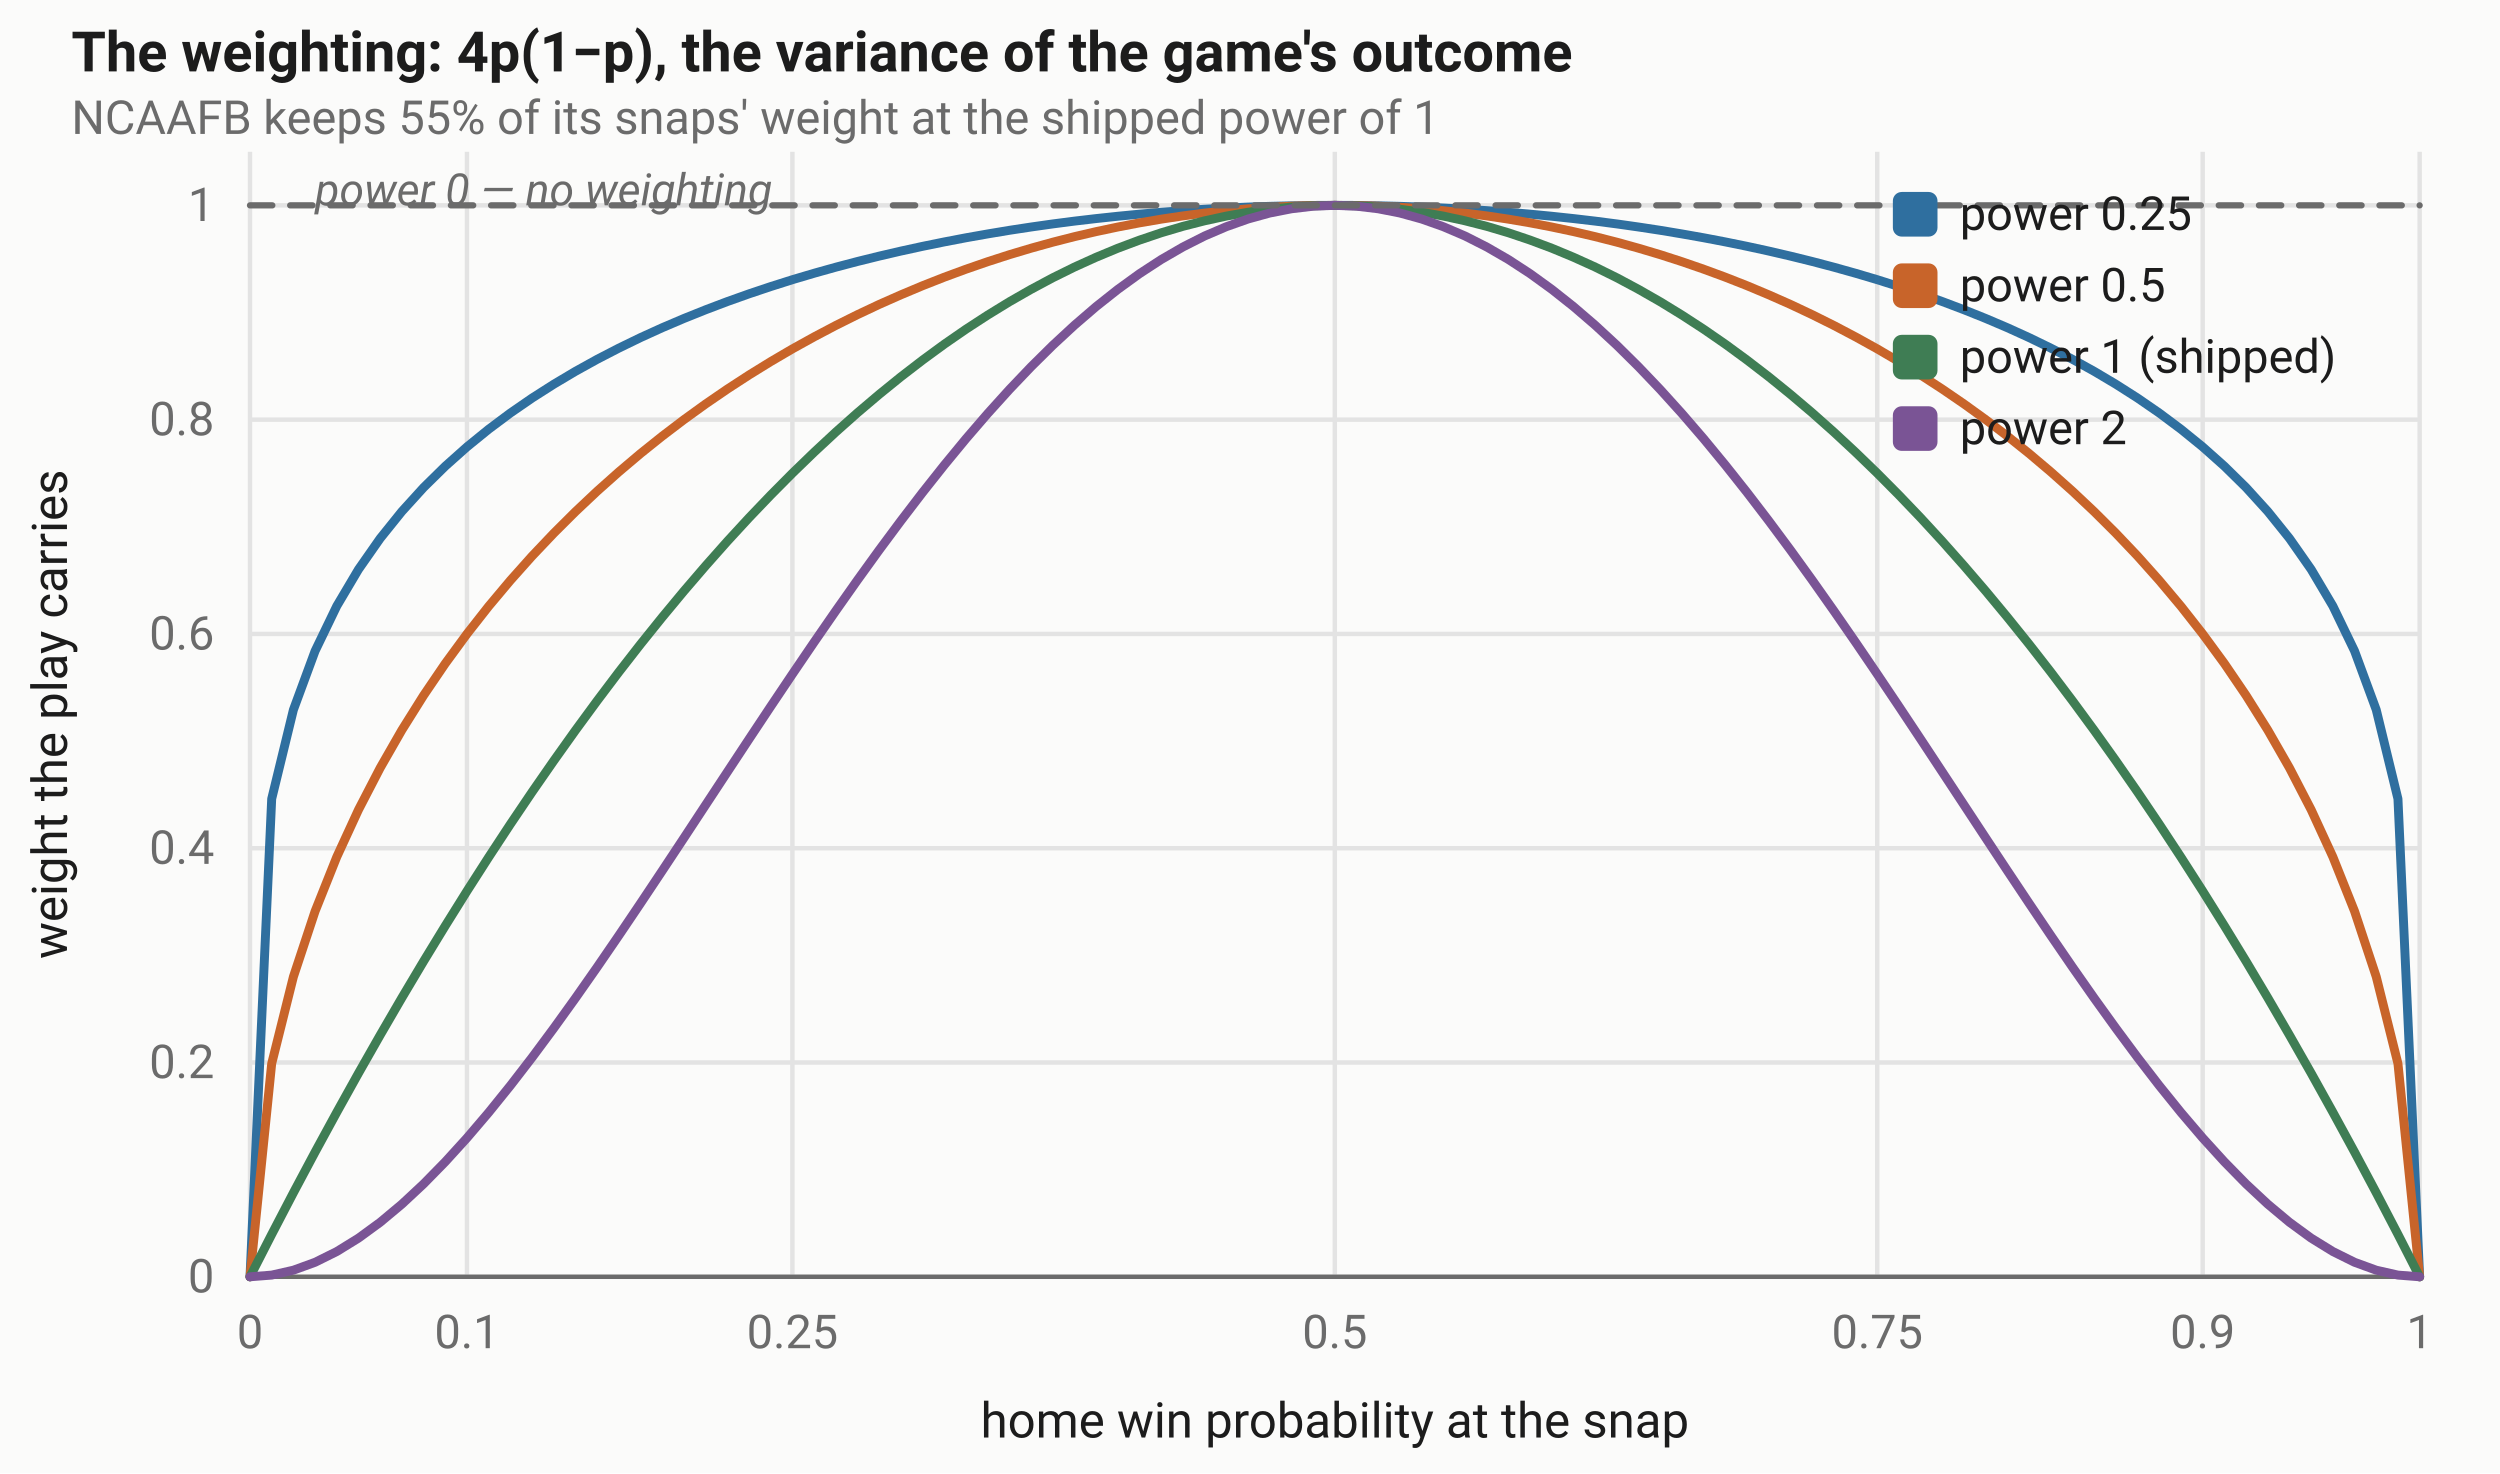
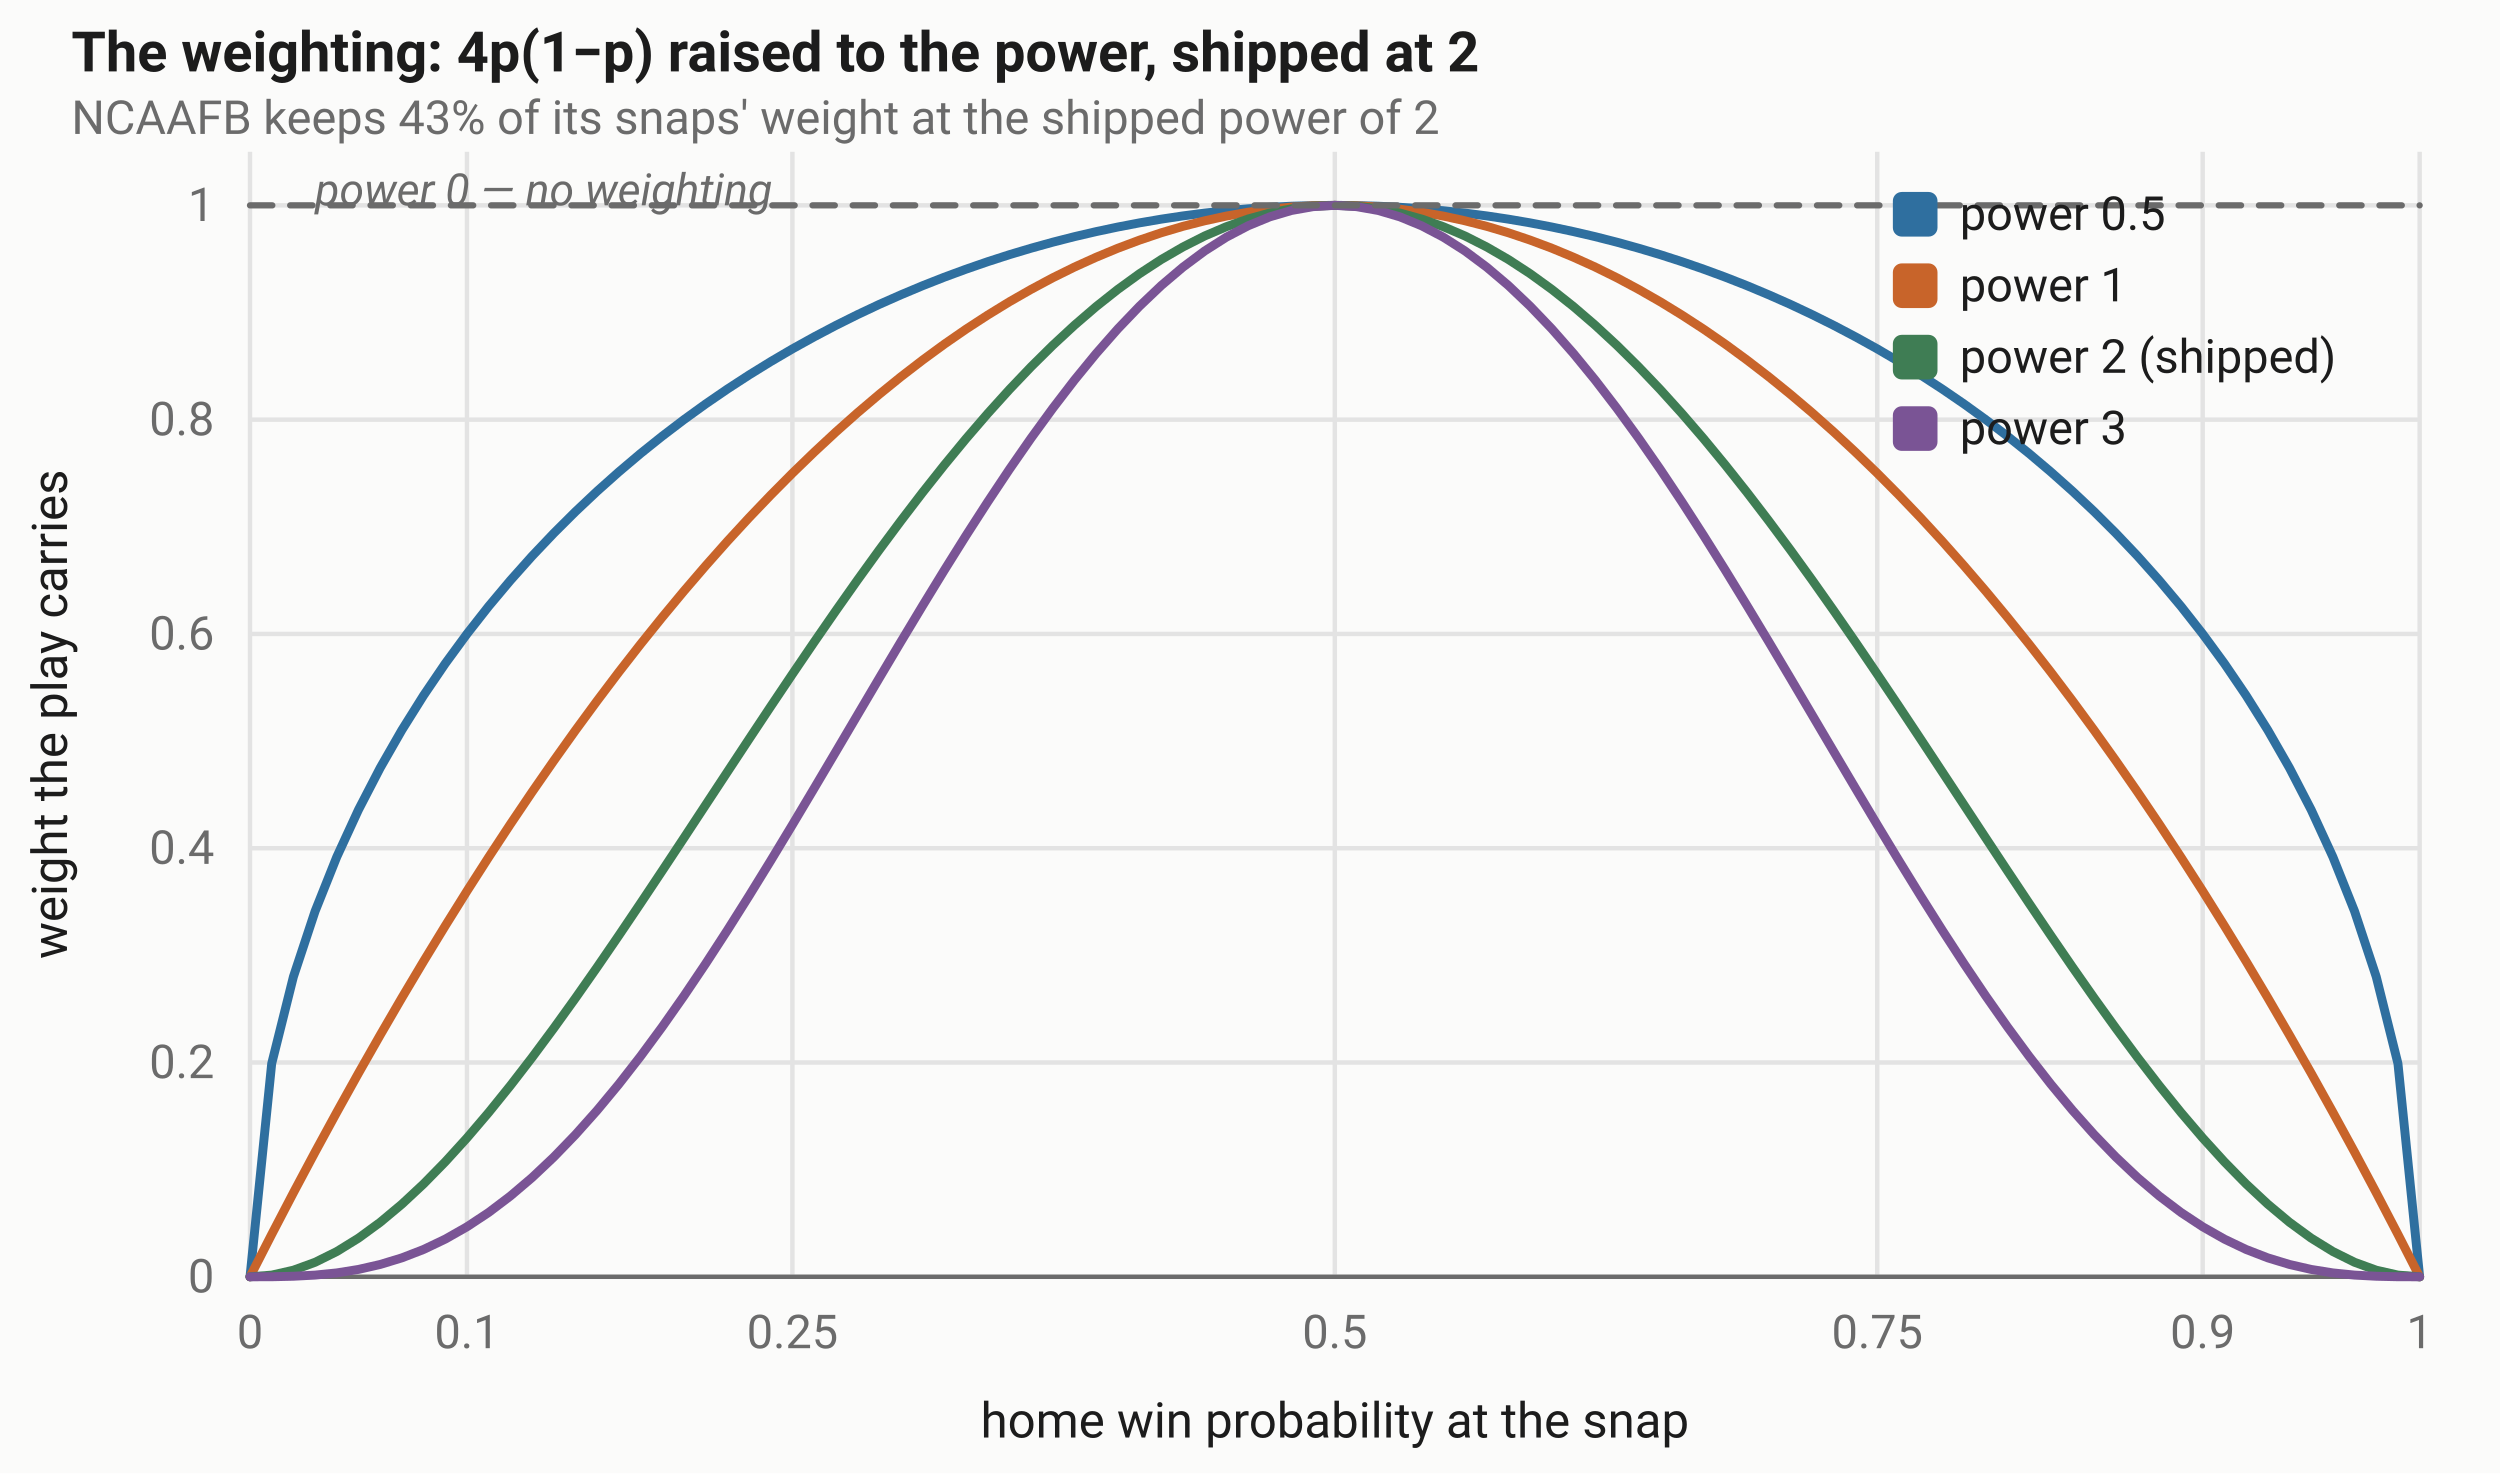
- <svg xmlns="http://www.w3.org/2000/svg" width="560" height="330" viewBox="0 0 560 330" role="img" aria-label="The weighting: 4p(1−p), the variance of the game's outcome">
+ <svg xmlns="http://www.w3.org/2000/svg" width="560" height="330" viewBox="0 0 560 330" role="img" aria-label="The weighting: 4p(1−p) raised to the power, shipped at 2">
  <rect width="560" height="330" fill="#fbfbfa" />
-   <text x="16" y="16" font-family="ui-sans-serif, -apple-system, 'Segoe UI', Roboto, 'Helvetica Neue', Arial, sans-serif" font-size="12.5" font-weight="600" fill="#1c1c1c">The weighting: 4p(1−p), the variance of the game's outcome</text>
-   <text x="16" y="30" font-family="ui-sans-serif, -apple-system, 'Segoe UI', Roboto, 'Helvetica Neue', Arial, sans-serif" font-size="10.5" fill="#6b6b6b">NCAAFB keeps 55% of its snaps' weight at the shipped power of 1</text>
+   <text x="16" y="16" font-family="ui-sans-serif, -apple-system, 'Segoe UI', Roboto, 'Helvetica Neue', Arial, sans-serif" font-size="12.5" font-weight="600" fill="#1c1c1c">The weighting: 4p(1−p) raised to the power, shipped at 2</text>
+   <text x="16" y="30" font-family="ui-sans-serif, -apple-system, 'Segoe UI', Roboto, 'Helvetica Neue', Arial, sans-serif" font-size="10.5" fill="#6b6b6b">NCAAFB keeps 43% of its snaps' weight at the shipped power of 2</text>
  <line x1="56" y1="286.00" x2="542" y2="286.00" stroke="#e3e3e3" stroke-width="1" />
  <text x="48.00" y="289.50" font-family="ui-sans-serif, -apple-system, 'Segoe UI', Roboto, 'Helvetica Neue', Arial, sans-serif" font-size="10.5" fill="#6b6b6b" text-anchor="end" font-weight="400">0</text>
  <line x1="56" y1="238.00" x2="542" y2="238.00" stroke="#e3e3e3" stroke-width="1" />
  <text x="48.00" y="241.50" font-family="ui-sans-serif, -apple-system, 'Segoe UI', Roboto, 'Helvetica Neue', Arial, sans-serif" font-size="10.5" fill="#6b6b6b" text-anchor="end" font-weight="400">0.2</text>
  <line x1="56" y1="190.00" x2="542" y2="190.00" stroke="#e3e3e3" stroke-width="1" />
  <text x="48.00" y="193.50" font-family="ui-sans-serif, -apple-system, 'Segoe UI', Roboto, 'Helvetica Neue', Arial, sans-serif" font-size="10.5" fill="#6b6b6b" text-anchor="end" font-weight="400">0.4</text>
  <line x1="56" y1="142.00" x2="542" y2="142.00" stroke="#e3e3e3" stroke-width="1" />
  <text x="48.00" y="145.50" font-family="ui-sans-serif, -apple-system, 'Segoe UI', Roboto, 'Helvetica Neue', Arial, sans-serif" font-size="10.5" fill="#6b6b6b" text-anchor="end" font-weight="400">0.6</text>
  <line x1="56" y1="94.00" x2="542" y2="94.00" stroke="#e3e3e3" stroke-width="1" />
  <text x="48.00" y="97.50" font-family="ui-sans-serif, -apple-system, 'Segoe UI', Roboto, 'Helvetica Neue', Arial, sans-serif" font-size="10.5" fill="#6b6b6b" text-anchor="end" font-weight="400">0.8</text>
  <line x1="56" y1="46.00" x2="542" y2="46.00" stroke="#e3e3e3" stroke-width="1" />
  <text x="48.00" y="49.50" font-family="ui-sans-serif, -apple-system, 'Segoe UI', Roboto, 'Helvetica Neue', Arial, sans-serif" font-size="10.5" fill="#6b6b6b" text-anchor="end" font-weight="400">1</text>
  <line x1="56.00" y1="34" x2="56.00" y2="286" stroke="#e3e3e3" stroke-width="1" />
  <text x="56.00" y="302.00" font-family="ui-sans-serif, -apple-system, 'Segoe UI', Roboto, 'Helvetica Neue', Arial, sans-serif" font-size="10.5" fill="#6b6b6b" text-anchor="middle" font-weight="400">0</text>
  <line x1="104.60" y1="34" x2="104.60" y2="286" stroke="#e3e3e3" stroke-width="1" />
  <text x="104.60" y="302.00" font-family="ui-sans-serif, -apple-system, 'Segoe UI', Roboto, 'Helvetica Neue', Arial, sans-serif" font-size="10.5" fill="#6b6b6b" text-anchor="middle" font-weight="400">0.1</text>
  <line x1="177.50" y1="34" x2="177.50" y2="286" stroke="#e3e3e3" stroke-width="1" />
  <text x="177.50" y="302.00" font-family="ui-sans-serif, -apple-system, 'Segoe UI', Roboto, 'Helvetica Neue', Arial, sans-serif" font-size="10.5" fill="#6b6b6b" text-anchor="middle" font-weight="400">0.25</text>
  <line x1="299.00" y1="34" x2="299.00" y2="286" stroke="#e3e3e3" stroke-width="1" />
  <text x="299.00" y="302.00" font-family="ui-sans-serif, -apple-system, 'Segoe UI', Roboto, 'Helvetica Neue', Arial, sans-serif" font-size="10.5" fill="#6b6b6b" text-anchor="middle" font-weight="400">0.5</text>
  <line x1="420.50" y1="34" x2="420.50" y2="286" stroke="#e3e3e3" stroke-width="1" />
  <text x="420.50" y="302.00" font-family="ui-sans-serif, -apple-system, 'Segoe UI', Roboto, 'Helvetica Neue', Arial, sans-serif" font-size="10.5" fill="#6b6b6b" text-anchor="middle" font-weight="400">0.75</text>
  <line x1="493.40" y1="34" x2="493.40" y2="286" stroke="#e3e3e3" stroke-width="1" />
  <text x="493.40" y="302.00" font-family="ui-sans-serif, -apple-system, 'Segoe UI', Roboto, 'Helvetica Neue', Arial, sans-serif" font-size="10.5" fill="#6b6b6b" text-anchor="middle" font-weight="400">0.9</text>
  <line x1="542.00" y1="34" x2="542.00" y2="286" stroke="#e3e3e3" stroke-width="1" />
  <text x="542.00" y="302.00" font-family="ui-sans-serif, -apple-system, 'Segoe UI', Roboto, 'Helvetica Neue', Arial, sans-serif" font-size="10.5" fill="#6b6b6b" text-anchor="middle" font-weight="400">1</text>
  <line x1="56" y1="286" x2="542" y2="286" stroke="#6b6b6b" stroke-width="1" />
  <text x="299.00" y="322.00" font-family="ui-sans-serif, -apple-system, 'Segoe UI', Roboto, 'Helvetica Neue', Arial, sans-serif" font-size="11" fill="#1c1c1c" text-anchor="middle" font-weight="400">home win probability at the snap</text>
  <text x="15" y="160.0" font-family="ui-sans-serif, -apple-system, 'Segoe UI', Roboto, 'Helvetica Neue', Arial, sans-serif" font-size="11" fill="#1c1c1c" text-anchor="middle" transform="rotate(-90 15 160.0)">weight the play carries</text>
-   <path d="M56.00,286.00 L60.86,178.94 L65.72,159.00 L70.58,145.82 L75.44,135.75 L80.30,127.55 L85.16,120.60 L90.02,114.56 L94.88,109.21 L99.74,104.43 L104.60,100.10 L109.46,96.15 L114.32,92.52 L119.18,89.17 L124.04,86.07 L128.90,83.18 L133.76,80.49 L138.62,77.98 L143.48,75.62 L148.34,73.41 L153.20,71.34 L158.06,69.39 L162.92,67.55 L167.78,65.82 L172.64,64.19 L177.50,62.65 L182.36,61.21 L187.22,59.85 L192.08,58.57 L196.94,57.37 L201.80,56.24 L206.66,55.18 L211.52,54.19 L216.38,53.26 L221.24,52.40 L226.10,51.59 L230.96,50.85 L235.82,50.16 L240.68,49.53 L245.54,48.96 L250.40,48.44 L255.26,47.97 L260.12,47.55 L264.98,47.18 L269.84,46.87 L274.70,46.60 L279.56,46.38 L284.42,46.22 L289.28,46.10 L294.14,46.02 L299.00,46.00 L303.86,46.02 L308.72,46.10 L313.58,46.22 L318.44,46.38 L323.30,46.60 L328.16,46.87 L333.02,47.18 L337.88,47.55 L342.74,47.97 L347.60,48.44 L352.46,48.96 L357.32,49.53 L362.18,50.16 L367.04,50.85 L371.90,51.59 L376.76,52.40 L381.62,53.26 L386.48,54.19 L391.34,55.18 L396.20,56.24 L401.06,57.37 L405.92,58.57 L410.78,59.85 L415.64,61.21 L420.50,62.65 L425.36,64.19 L430.22,65.82 L435.08,67.55 L439.94,69.39 L444.80,71.34 L449.66,73.41 L454.52,75.62 L459.38,77.98 L464.24,80.49 L469.10,83.18 L473.96,86.07 L478.82,89.17 L483.68,92.52 L488.54,96.15 L493.40,100.10 L498.26,104.43 L503.12,109.21 L507.98,114.56 L512.84,120.60 L517.70,127.55 L522.56,135.75 L527.42,145.82 L532.28,159.00 L537.14,178.94 L542.00,286.00" fill="none" stroke="#2f6f9f" stroke-width="2.0" stroke-linejoin="round" stroke-linecap="round" opacity="1.0" />
-   <path d="M56.00,286.00 L60.86,238.24 L65.72,218.80 L70.58,204.12 L75.44,191.94 L80.30,181.39 L85.16,172.01 L90.02,163.53 L94.88,155.78 L99.74,148.63 L104.60,142.00 L109.46,135.81 L114.32,130.02 L119.18,124.57 L124.04,119.45 L128.90,114.61 L133.76,110.03 L138.62,105.70 L143.48,101.59 L148.34,97.70 L153.20,94.00 L158.06,90.49 L162.92,87.16 L167.78,84.00 L172.64,81.00 L177.50,78.15 L182.36,75.46 L187.22,72.90 L192.08,70.48 L196.94,68.19 L201.80,66.04 L206.66,64.00 L211.52,62.09 L216.38,60.30 L221.24,58.62 L226.10,57.05 L230.96,55.60 L235.82,54.25 L240.68,53.01 L245.54,51.88 L250.40,50.85 L255.26,49.92 L260.12,49.09 L264.98,48.36 L269.84,47.73 L274.70,47.20 L279.56,46.77 L284.42,46.43 L289.28,46.19 L294.14,46.05 L299.00,46.00 L303.86,46.05 L308.72,46.19 L313.58,46.43 L318.44,46.77 L323.30,47.20 L328.16,47.73 L333.02,48.36 L337.88,49.09 L342.74,49.92 L347.60,50.85 L352.46,51.88 L357.32,53.01 L362.18,54.25 L367.04,55.60 L371.90,57.05 L376.76,58.62 L381.62,60.30 L386.48,62.09 L391.34,64.00 L396.20,66.04 L401.06,68.19 L405.92,70.48 L410.78,72.90 L415.64,75.46 L420.50,78.15 L425.36,81.00 L430.22,84.00 L435.08,87.16 L439.94,90.49 L444.80,94.00 L449.66,97.70 L454.52,101.59 L459.38,105.70 L464.24,110.03 L469.10,114.61 L473.96,119.45 L478.82,124.57 L483.68,130.02 L488.54,135.81 L493.40,142.00 L498.26,148.63 L503.12,155.78 L507.98,163.53 L512.84,172.01 L517.70,181.39 L522.56,191.94 L527.42,204.12 L532.28,218.80 L537.14,238.24 L542.00,286.00" fill="none" stroke="#c8642a" stroke-width="2.0" stroke-linejoin="round" stroke-linecap="round" opacity="1.0" />
-   <path d="M56.00,286.00 L60.86,276.50 L65.72,267.18 L70.58,258.06 L75.44,249.14 L80.30,240.40 L85.16,231.86 L90.02,223.50 L94.88,215.34 L99.74,207.38 L104.60,199.60 L109.46,192.02 L114.32,184.62 L119.18,177.42 L124.04,170.42 L128.90,163.60 L133.76,156.98 L138.62,150.54 L143.48,144.30 L148.34,138.26 L153.20,132.40 L158.06,126.74 L162.92,121.26 L167.78,115.98 L172.64,110.90 L177.50,106.00 L182.36,101.30 L187.22,96.78 L192.08,92.46 L196.94,88.34 L201.80,84.40 L206.66,80.66 L211.52,77.10 L216.38,73.74 L221.24,70.58 L226.10,67.60 L230.96,64.82 L235.82,62.22 L240.68,59.82 L245.54,57.62 L250.40,55.60 L255.26,53.78 L260.12,52.14 L264.98,50.70 L269.84,49.46 L274.70,48.40 L279.56,47.54 L284.42,46.86 L289.28,46.38 L294.14,46.10 L299.00,46.00 L303.86,46.10 L308.72,46.38 L313.58,46.86 L318.44,47.54 L323.30,48.40 L328.16,49.46 L333.02,50.70 L337.88,52.14 L342.74,53.78 L347.60,55.60 L352.46,57.62 L357.32,59.82 L362.18,62.22 L367.04,64.82 L371.90,67.60 L376.76,70.58 L381.62,73.74 L386.48,77.10 L391.34,80.66 L396.20,84.40 L401.06,88.34 L405.92,92.46 L410.78,96.78 L415.64,101.30 L420.50,106.00 L425.36,110.90 L430.22,115.98 L435.08,121.26 L439.94,126.74 L444.80,132.40 L449.66,138.26 L454.52,144.30 L459.38,150.54 L464.24,156.98 L469.10,163.60 L473.96,170.42 L478.82,177.42 L483.68,184.62 L488.54,192.02 L493.40,199.60 L498.26,207.38 L503.12,215.34 L507.98,223.50 L512.84,231.86 L517.70,240.40 L522.56,249.14 L527.42,258.06 L532.28,267.18 L537.14,276.50 L542.00,286.00" fill="none" stroke="#3f7d54" stroke-width="2.0" stroke-linejoin="round" stroke-linecap="round" opacity="1.0" />
-   <path d="M56.00,286.00 L60.86,285.62 L65.72,284.52 L70.58,282.75 L75.44,280.34 L80.30,277.34 L85.16,273.79 L90.02,269.73 L94.88,265.20 L99.74,260.24 L104.60,254.90 L109.46,249.20 L114.32,243.18 L119.18,236.88 L124.04,230.33 L128.90,223.58 L133.76,216.64 L138.62,209.55 L143.48,202.34 L148.34,195.05 L153.20,187.70 L158.06,180.31 L162.92,172.93 L167.78,165.56 L172.64,158.24 L177.50,151.00 L182.36,143.85 L187.22,136.82 L192.08,129.93 L196.94,123.20 L201.80,116.66 L206.66,110.31 L211.52,104.18 L216.38,98.28 L221.24,92.64 L226.10,87.26 L230.96,82.16 L235.82,77.35 L240.68,72.85 L245.54,68.67 L250.40,64.82 L255.26,61.30 L260.12,58.13 L264.98,55.32 L269.84,52.86 L274.70,50.78 L279.56,49.06 L284.42,47.72 L289.28,46.77 L294.14,46.19 L299.00,46.00 L303.86,46.19 L308.72,46.77 L313.58,47.72 L318.44,49.06 L323.30,50.78 L328.16,52.86 L333.02,55.32 L337.88,58.13 L342.74,61.30 L347.60,64.82 L352.46,68.67 L357.32,72.85 L362.18,77.35 L367.04,82.16 L371.90,87.26 L376.76,92.64 L381.62,98.28 L386.48,104.18 L391.34,110.31 L396.20,116.66 L401.06,123.20 L405.92,129.93 L410.78,136.82 L415.64,143.85 L420.50,151.00 L425.36,158.24 L430.22,165.56 L435.08,172.93 L439.94,180.31 L444.80,187.70 L449.66,195.05 L454.52,202.34 L459.38,209.55 L464.24,216.64 L469.10,223.58 L473.96,230.33 L478.82,236.88 L483.68,243.18 L488.54,249.20 L493.40,254.90 L498.26,260.24 L503.12,265.20 L507.98,269.73 L512.84,273.79 L517.70,277.34 L522.56,280.34 L527.42,282.75 L532.28,284.52 L537.14,285.62 L542.00,286.00" fill="none" stroke="#7a5495" stroke-width="2.0" stroke-linejoin="round" stroke-linecap="round" opacity="1.0" />
+   <path d="M56.00,286.00 L60.86,238.24 L65.72,218.80 L70.58,204.12 L75.44,191.94 L80.30,181.39 L85.16,172.01 L90.02,163.53 L94.88,155.78 L99.74,148.63 L104.60,142.00 L109.46,135.81 L114.32,130.02 L119.18,124.57 L124.04,119.45 L128.90,114.61 L133.76,110.03 L138.62,105.70 L143.48,101.59 L148.34,97.70 L153.20,94.00 L158.06,90.49 L162.92,87.16 L167.78,84.00 L172.64,81.00 L177.50,78.15 L182.36,75.46 L187.22,72.90 L192.08,70.48 L196.94,68.19 L201.80,66.04 L206.66,64.00 L211.52,62.09 L216.38,60.30 L221.24,58.62 L226.10,57.05 L230.96,55.60 L235.82,54.25 L240.68,53.01 L245.54,51.88 L250.40,50.85 L255.26,49.92 L260.12,49.09 L264.98,48.36 L269.84,47.73 L274.70,47.20 L279.56,46.77 L284.42,46.43 L289.28,46.19 L294.14,46.05 L299.00,46.00 L303.86,46.05 L308.72,46.19 L313.58,46.43 L318.44,46.77 L323.30,47.20 L328.16,47.73 L333.02,48.36 L337.88,49.09 L342.74,49.92 L347.60,50.85 L352.46,51.88 L357.32,53.01 L362.18,54.25 L367.04,55.60 L371.90,57.05 L376.76,58.62 L381.62,60.30 L386.48,62.09 L391.34,64.00 L396.20,66.04 L401.06,68.19 L405.92,70.48 L410.78,72.90 L415.64,75.46 L420.50,78.15 L425.36,81.00 L430.22,84.00 L435.08,87.16 L439.94,90.49 L444.80,94.00 L449.66,97.70 L454.52,101.59 L459.38,105.70 L464.24,110.03 L469.10,114.61 L473.96,119.45 L478.82,124.57 L483.68,130.02 L488.54,135.81 L493.40,142.00 L498.26,148.63 L503.12,155.78 L507.98,163.53 L512.84,172.01 L517.70,181.39 L522.56,191.94 L527.42,204.12 L532.28,218.80 L537.14,238.24 L542.00,286.00" fill="none" stroke="#2f6f9f" stroke-width="2.0" stroke-linejoin="round" stroke-linecap="round" opacity="1.0" />
+   <path d="M56.00,286.00 L60.86,276.50 L65.72,267.18 L70.58,258.06 L75.44,249.14 L80.30,240.40 L85.16,231.86 L90.02,223.50 L94.88,215.34 L99.74,207.38 L104.60,199.60 L109.46,192.02 L114.32,184.62 L119.18,177.42 L124.04,170.42 L128.90,163.60 L133.76,156.98 L138.62,150.54 L143.48,144.30 L148.34,138.26 L153.20,132.40 L158.06,126.74 L162.92,121.26 L167.78,115.98 L172.64,110.90 L177.50,106.00 L182.36,101.30 L187.22,96.78 L192.08,92.46 L196.94,88.34 L201.80,84.40 L206.66,80.66 L211.52,77.10 L216.38,73.74 L221.24,70.58 L226.10,67.60 L230.96,64.82 L235.82,62.22 L240.68,59.82 L245.54,57.62 L250.40,55.60 L255.26,53.78 L260.12,52.14 L264.98,50.70 L269.84,49.46 L274.70,48.40 L279.56,47.54 L284.42,46.86 L289.28,46.38 L294.14,46.10 L299.00,46.00 L303.86,46.10 L308.72,46.38 L313.58,46.86 L318.44,47.54 L323.30,48.40 L328.16,49.46 L333.02,50.70 L337.88,52.14 L342.74,53.78 L347.60,55.60 L352.46,57.62 L357.32,59.82 L362.18,62.22 L367.04,64.82 L371.90,67.60 L376.76,70.58 L381.62,73.74 L386.48,77.10 L391.34,80.66 L396.20,84.40 L401.06,88.34 L405.92,92.46 L410.78,96.78 L415.64,101.30 L420.50,106.00 L425.36,110.90 L430.22,115.98 L435.08,121.26 L439.94,126.74 L444.80,132.40 L449.66,138.26 L454.52,144.30 L459.38,150.54 L464.24,156.98 L469.10,163.60 L473.96,170.42 L478.82,177.42 L483.68,184.62 L488.54,192.02 L493.40,199.60 L498.26,207.38 L503.12,215.34 L507.98,223.50 L512.84,231.86 L517.70,240.40 L522.56,249.14 L527.42,258.06 L532.28,267.18 L537.14,276.50 L542.00,286.00" fill="none" stroke="#c8642a" stroke-width="2.0" stroke-linejoin="round" stroke-linecap="round" opacity="1.0" />
+   <path d="M56.00,286.00 L60.86,285.62 L65.72,284.52 L70.58,282.75 L75.44,280.34 L80.30,277.34 L85.16,273.79 L90.02,269.73 L94.88,265.20 L99.74,260.24 L104.60,254.90 L109.46,249.20 L114.32,243.18 L119.18,236.88 L124.04,230.33 L128.90,223.58 L133.76,216.64 L138.62,209.55 L143.48,202.34 L148.34,195.05 L153.20,187.70 L158.06,180.31 L162.92,172.93 L167.78,165.56 L172.64,158.24 L177.50,151.00 L182.36,143.85 L187.22,136.82 L192.08,129.93 L196.94,123.20 L201.80,116.66 L206.66,110.31 L211.52,104.18 L216.38,98.28 L221.24,92.64 L226.10,87.26 L230.96,82.16 L235.82,77.35 L240.68,72.85 L245.54,68.67 L250.40,64.82 L255.26,61.30 L260.12,58.13 L264.98,55.32 L269.84,52.86 L274.70,50.78 L279.56,49.06 L284.42,47.72 L289.28,46.77 L294.14,46.19 L299.00,46.00 L303.86,46.19 L308.72,46.77 L313.58,47.72 L318.44,49.06 L323.30,50.78 L328.16,52.86 L333.02,55.32 L337.88,58.13 L342.74,61.30 L347.60,64.82 L352.46,68.67 L357.32,72.85 L362.18,77.35 L367.04,82.16 L371.90,87.26 L376.76,92.64 L381.62,98.28 L386.48,104.18 L391.34,110.31 L396.20,116.66 L401.06,123.20 L405.92,129.93 L410.78,136.82 L415.64,143.85 L420.50,151.00 L425.36,158.24 L430.22,165.56 L435.08,172.93 L439.94,180.31 L444.80,187.70 L449.66,195.05 L454.52,202.34 L459.38,209.55 L464.24,216.64 L469.10,223.58 L473.96,230.33 L478.82,236.88 L483.68,243.18 L488.54,249.20 L493.40,254.90 L498.26,260.24 L503.12,265.20 L507.98,269.73 L512.84,273.79 L517.70,277.34 L522.56,280.34 L527.42,282.75 L532.28,284.52 L537.14,285.62 L542.00,286.00" fill="none" stroke="#3f7d54" stroke-width="2.0" stroke-linejoin="round" stroke-linecap="round" opacity="1.0" />
+   <path d="M56.00,286.00 L60.86,285.99 L65.72,285.88 L70.58,285.62 L75.44,285.13 L80.30,284.35 L85.16,283.24 L90.02,281.76 L94.88,279.88 L99.74,277.56 L104.60,274.80 L109.46,271.59 L114.32,267.91 L119.18,263.78 L124.04,259.19 L128.90,254.16 L133.76,248.71 L138.62,242.85 L143.48,236.61 L148.34,230.01 L153.20,223.09 L158.06,215.87 L162.92,208.39 L167.78,200.68 L172.64,192.79 L177.50,184.75 L182.36,176.60 L187.22,168.39 L192.08,160.15 L196.94,151.92 L201.80,143.75 L206.66,135.68 L211.52,127.74 L216.38,119.98 L221.24,112.44 L226.10,105.14 L230.96,98.14 L235.82,91.46 L240.68,85.13 L245.54,79.19 L250.40,73.66 L255.26,68.58 L260.12,63.96 L264.98,59.84 L269.84,56.22 L274.70,53.13 L279.56,50.58 L284.42,48.58 L289.28,47.15 L294.14,46.29 L299.00,46.00 L303.86,46.29 L308.72,47.15 L313.58,48.58 L318.44,50.58 L323.30,53.13 L328.16,56.22 L333.02,59.84 L337.88,63.96 L342.74,68.58 L347.60,73.66 L352.46,79.19 L357.32,85.13 L362.18,91.46 L367.04,98.14 L371.90,105.14 L376.76,112.44 L381.62,119.98 L386.48,127.74 L391.34,135.68 L396.20,143.75 L401.06,151.92 L405.92,160.15 L410.78,168.39 L415.64,176.60 L420.50,184.75 L425.36,192.79 L430.22,200.68 L435.08,208.39 L439.94,215.87 L444.80,223.09 L449.66,230.01 L454.52,236.61 L459.38,242.85 L464.24,248.71 L469.10,254.16 L473.96,259.19 L478.82,263.78 L483.68,267.91 L488.54,271.59 L493.40,274.80 L498.26,277.56 L503.12,279.88 L507.98,281.76 L512.84,283.24 L517.70,284.35 L522.56,285.13 L527.42,285.62 L532.28,285.88 L537.14,285.99 L542.00,286.00" fill="none" stroke="#7a5495" stroke-width="2.0" stroke-linejoin="round" stroke-linecap="round" opacity="1.0" />
  <path d="M56.00,46.00 L542.00,46.00" fill="none" stroke="#6b6b6b" stroke-width="1.4" stroke-linejoin="round" stroke-linecap="round" opacity="1.0" stroke-dasharray="5 4" />
  <text x="70.58" y="46.00" font-family="ui-sans-serif, -apple-system, 'Segoe UI', Roboto, 'Helvetica Neue', Arial, sans-serif" font-size="10" fill="#6b6b6b" text-anchor="start" font-weight="400" font-style="italic">power 0 — no weighting</text>
  <rect x="424" y="43" width="10" height="10" rx="2" fill="#2f6f9f" />
-   <text x="439.00" y="51.50" font-family="ui-sans-serif, -apple-system, 'Segoe UI', Roboto, 'Helvetica Neue', Arial, sans-serif" font-size="10.5" fill="#1c1c1c" text-anchor="start" font-weight="400">power 0.25</text>
+   <text x="439.00" y="51.50" font-family="ui-sans-serif, -apple-system, 'Segoe UI', Roboto, 'Helvetica Neue', Arial, sans-serif" font-size="10.5" fill="#1c1c1c" text-anchor="start" font-weight="400">power 0.5</text>
  <rect x="424" y="59" width="10" height="10" rx="2" fill="#c8642a" />
-   <text x="439.00" y="67.50" font-family="ui-sans-serif, -apple-system, 'Segoe UI', Roboto, 'Helvetica Neue', Arial, sans-serif" font-size="10.5" fill="#1c1c1c" text-anchor="start" font-weight="400">power 0.5</text>
+   <text x="439.00" y="67.50" font-family="ui-sans-serif, -apple-system, 'Segoe UI', Roboto, 'Helvetica Neue', Arial, sans-serif" font-size="10.5" fill="#1c1c1c" text-anchor="start" font-weight="400">power 1</text>
  <rect x="424" y="75" width="10" height="10" rx="2" fill="#3f7d54" />
-   <text x="439.00" y="83.50" font-family="ui-sans-serif, -apple-system, 'Segoe UI', Roboto, 'Helvetica Neue', Arial, sans-serif" font-size="10.5" fill="#1c1c1c" text-anchor="start" font-weight="400">power 1 (shipped)</text>
+   <text x="439.00" y="83.50" font-family="ui-sans-serif, -apple-system, 'Segoe UI', Roboto, 'Helvetica Neue', Arial, sans-serif" font-size="10.5" fill="#1c1c1c" text-anchor="start" font-weight="400">power 2 (shipped)</text>
  <rect x="424" y="91" width="10" height="10" rx="2" fill="#7a5495" />
-   <text x="439.00" y="99.50" font-family="ui-sans-serif, -apple-system, 'Segoe UI', Roboto, 'Helvetica Neue', Arial, sans-serif" font-size="10.5" fill="#1c1c1c" text-anchor="start" font-weight="400">power 2</text>
+   <text x="439.00" y="99.50" font-family="ui-sans-serif, -apple-system, 'Segoe UI', Roboto, 'Helvetica Neue', Arial, sans-serif" font-size="10.5" fill="#1c1c1c" text-anchor="start" font-weight="400">power 3</text>
</svg>
